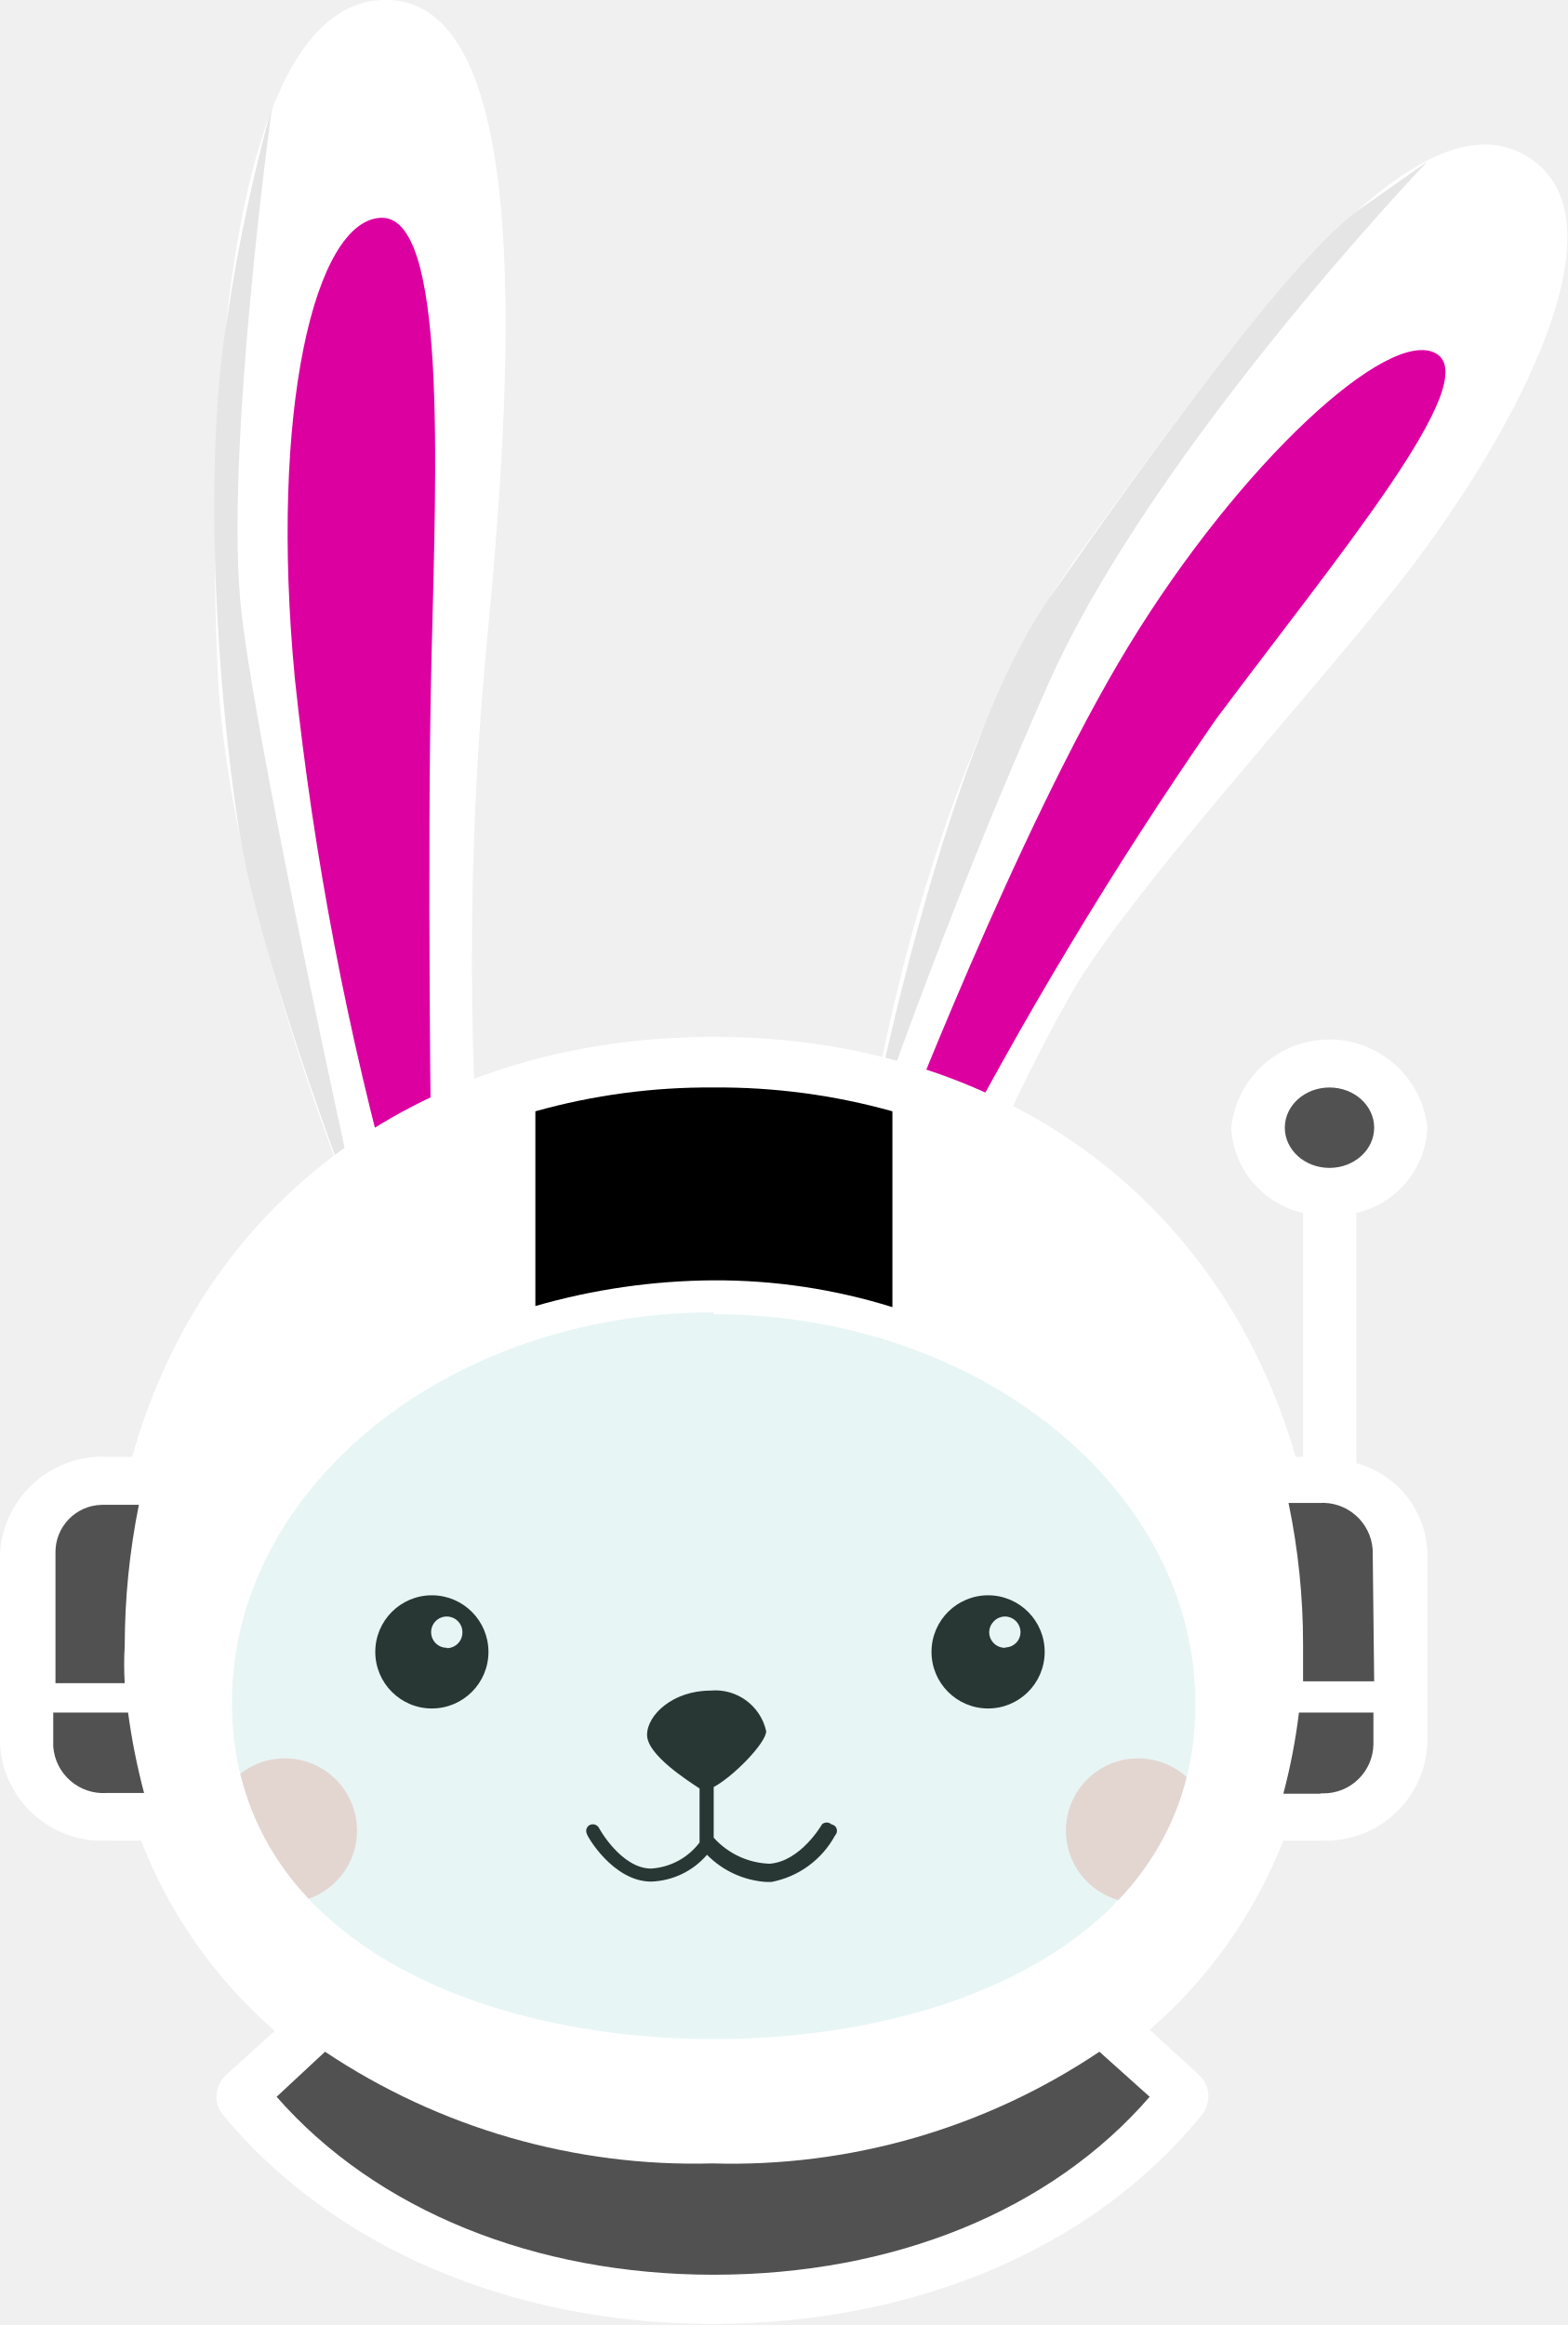
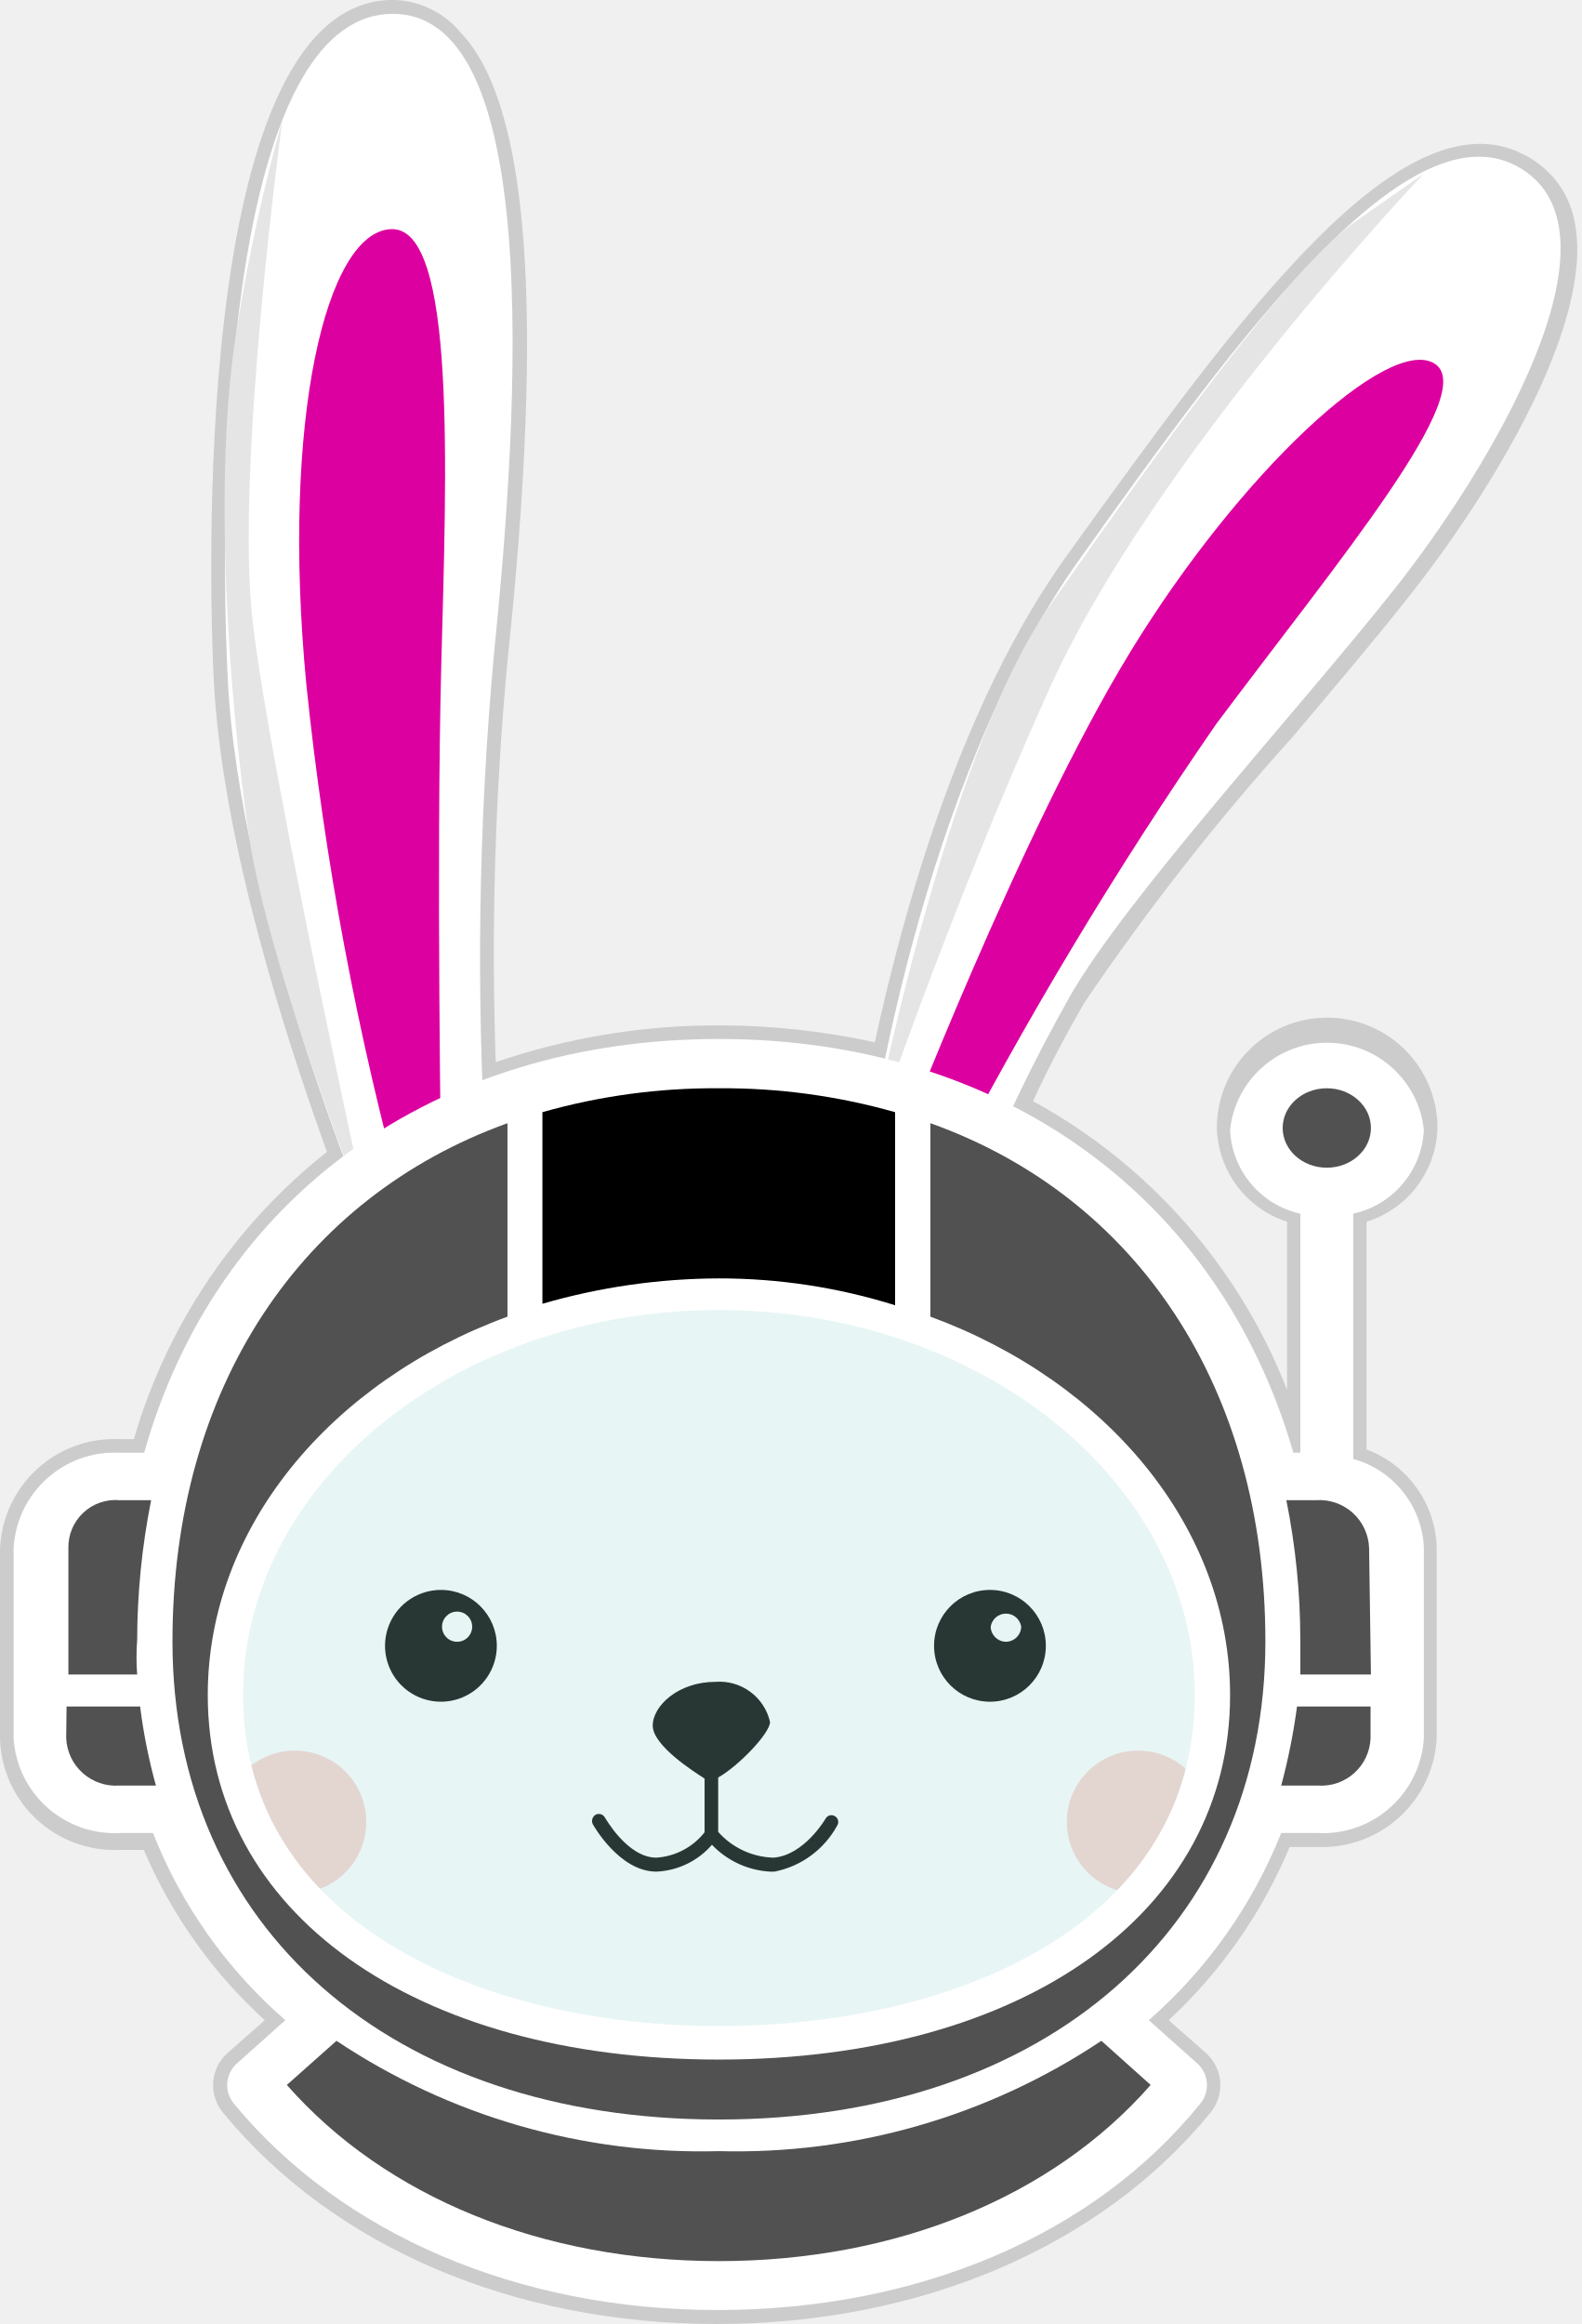
- <svg xmlns="http://www.w3.org/2000/svg" id="Layer_1" data-name="Layer 1" viewBox="0 0 42.1 62.45">
-   <defs>
-     <style>.cls-1{fill:#fff;}.cls-2{fill:#dd00a1;}.cls-3{fill:#f9d8d2;}.cls-4{fill:#10110e;}.cls-5{fill:#e5e5e5;}.cls-6{fill:#8accce;opacity:0.2;isolation:isolate;}.cls-7{fill:#515151;}</style>
-   </defs>
-   <path class="cls-1" d="M14.24,55.36c.92-.61-1.49-.38-1.69-.79a15,15,0,0,1-2.82-.51C8,53.62,3.9,50.85,3.47,48.25s0-7.65,1.83-10.61A17,17,0,0,1,9.73,33S6.16,24.51,5.85,18.1,6,.21,10.24,0s3.49,10.48,2.82,17.43a89.47,89.47,0,0,0-.21,13.89,19.45,19.45,0,0,1,5.51-.92,21.2,21.2,0,0,1,4.9.46S24.58,21,29,14.86,38,2.4,41,4.19s-.81,8.19-3.46,11.52-7.25,8.33-8.78,11a47.26,47.26,0,0,0-2.65,5.51,15,15,0,0,1,6.4,6.32c2.07,4.28,2.27,9.59,1.15,11.83a8.1,8.1,0,0,1-5.61,4c-1.32.1-6.91,1.48-6.91,1.48Z" transform="translate(0 0)" />
-   <path class="cls-2" d="M24,30.94s3.33-8.7,6.32-13.6,7-8.59,8.26-7.84S36,14.85,32.66,19.32a112.3,112.3,0,0,0-7.44,12.37Z" transform="translate(0 0)" />
-   <path class="cls-2" d="M10.64,32.44l.95-.75s-.13-8.7,0-14S12,5.78,10.23,5.85,7.23,11,7.92,18.23A86.92,86.92,0,0,0,10.64,32.44Z" transform="translate(0 0)" />
-   <circle class="cls-3" cx="7.65" cy="49.17" r="1.94" />
-   <circle class="cls-3" cx="30.57" cy="49.17" r="1.94" />
-   <path class="cls-4" d="M22.33,49a.19.19,0,0,0-.25,0h0s-.57,1-1.41,1.06a2.11,2.11,0,0,1-1.5-.7V48c.54-.29,1.41-1.19,1.41-1.5a1.4,1.4,0,0,0-1.5-1.09c-1,0-1.7.65-1.7,1.19s1.1,1.23,1.41,1.44v1.45a1.77,1.77,0,0,1-1.3.7c-.8,0-1.4-1.08-1.4-1.09a.19.19,0,0,0-.25-.08h0a.18.18,0,0,0-.08.23h0c0,.06.71,1.29,1.73,1.29a2.07,2.07,0,0,0,1.5-.72,2.46,2.46,0,0,0,1.59.73h.14a2.47,2.47,0,0,0,1.71-1.25.18.18,0,0,0,0-.25A.24.24,0,0,0,22.33,49Z" transform="translate(0 0)" />
-   <path class="cls-5" d="M9.73,33S7,26,6.42,22.29s-1-9.78-.3-13.85A46.3,46.3,0,0,1,7.31,2.85S6,12.34,6.49,16.49,9.73,33,9.73,33Z" transform="translate(0 0)" />
-   <path class="cls-5" d="M23.26,30.85s2-10.59,4.91-14.76S34.73,6.9,36.52,5.62l1.82-1.28S31,12,28.17,18.34,23.26,30.85,23.26,30.85Z" transform="translate(0 0)" />
-   <path class="cls-4" d="M11.6,42.85a1.52,1.52,0,1,0,1.52,1.52h0a1.52,1.52,0,0,0-1.5-1.52Zm.4,1.41a.42.42,0,1,1,.42-.42h0a.42.42,0,0,1-.41.43h0Z" transform="translate(0 0)" />
-   <path class="cls-4" d="M26.55,42.85a1.52,1.52,0,1,0,1.51,1.53h0a1.52,1.52,0,0,0-1.51-1.53ZM27,44.26a.42.42,0,0,1-.43-.41h0a.43.43,0,0,1,.41-.43.42.42,0,0,1,.43.41h0a.41.41,0,0,1-.4.42h0Z" transform="translate(0 0)" />
-   <ellipse class="cls-6" cx="19.36" cy="44.95" rx="14.1" ry="10.16" />
-   <path class="cls-1" d="M36.43,39.3V32.58a2.46,2.46,0,0,0,1.91-2.29,2.65,2.65,0,0,0-5.27,0A2.48,2.48,0,0,0,35,32.58v6.55h-.2c-2-6.94-7.91-11.28-15.63-11.28S5.51,32.15,3.55,39.13H2.88A2.76,2.76,0,0,0,0,41.71v5.14a2.75,2.75,0,0,0,2.88,2.59h.91a13,13,0,0,0,3.59,5.11L6.09,55.72A.78.78,0,0,0,6,56.82l0,0H6c2.93,3.53,7.72,5.6,13.13,5.6s10.21-2,13.14-5.6a.79.79,0,0,0-.09-1.11h0l-1.3-1.19a13,13,0,0,0,3.59-5.08h1a2.74,2.74,0,0,0,2.87-2.6V41.71A2.58,2.58,0,0,0,36.43,39.3Zm-17.26-4c7.14,0,12.94,4.7,12.94,10.47,0,6.25-6.51,9-12.94,9S6.23,52,6.23,45.72C6.23,40,12,35.25,19.17,35.25Z" transform="translate(0 0)" />
-   <path class="cls-7" d="M36.91,45.16H35v-1a18.61,18.61,0,0,0-.39-3.79h.82a1.35,1.35,0,0,1,1.44,1.25h0Z" transform="translate(0 0)" />
-   <path class="cls-7" d="M35.47,48.18h-1A16.13,16.13,0,0,0,34.89,46h2v.85a1.34,1.34,0,0,1-1.36,1.32h-.06Z" transform="translate(0 0)" />
-   <path class="cls-7" d="M19.17,61.1c-4.79,0-9.06-1.72-11.74-4.78l1.3-1.21a17.87,17.87,0,0,0,10.4,3,17.73,17.73,0,0,0,10.4-3l1.35,1.21C28.23,59.38,24,61.1,19.17,61.1Z" transform="translate(0 0)" />
-   <path class="cls-7" d="M2.88,40.42h.85a19.33,19.33,0,0,0-.38,3.79,8.34,8.34,0,0,0,0,1H1.49v-3.5a1.27,1.27,0,0,1,1.24-1.29Z" transform="translate(0 0)" />
-   <path d="M19.17,34.39a17.66,17.66,0,0,0-4.79.69V29.85a17.23,17.23,0,0,1,4.79-.64,17.3,17.3,0,0,1,4.8.64v5.26A15.91,15.91,0,0,0,19.17,34.39Z" transform="translate(0 0)" />
-   <path class="cls-7" d="M1.44,46h2a17.56,17.56,0,0,0,.43,2.16h-1a1.35,1.35,0,0,1-1.44-1.25h0V46Z" transform="translate(0 0)" />
-   <ellipse class="cls-7" cx="35.71" cy="30.29" rx="1.2" ry="1.08" />
+ <svg xmlns="http://www.w3.org/2000/svg" width="100%" height="100%" viewBox="0 0 43 63.19">
+   <g>
+     <g>
+       <path fill="#cdcccc" d="M39.09,30.67a3,3,0,0,0-6,0A2.76,2.76,0,0,0,35,33.22v4.57a15.27,15.27,0,0,0-6.91-7.85c.46-1,.93-1.86,1.38-2.65a65.83,65.83,0,0,1,5.67-7.24c1.13-1.34,2.2-2.6,3.07-3.7,2.44-3.06,5.12-7.58,4.62-10.26a2.56,2.56,0,0,0-1.25-1.81c-3.39-2-8,4.5-12.53,10.77-3,4.14-4.55,10-5.26,13.29a19.86,19.86,0,0,0-4.23-.46,18.63,18.63,0,0,0-6.08,1,85.14,85.14,0,0,1,.33-11c1-9.51.56-15.09-1.29-17A2.43,2.43,0,0,0,10.56,0C5.1.27,5.72,16.58,5.81,18.44c.22,4.46,2,9.88,3.08,12.88a15.44,15.44,0,0,0-5.25,7.81H3.25a3.11,3.11,0,0,0-3.25,3v5.17a3.12,3.12,0,0,0,3.25,3h.66A13.34,13.34,0,0,0,7.2,54.93l-1,.88a1.17,1.17,0,0,0-.13,1.64c3,3.65,7.91,5.74,13.42,5.74s10.44-2.09,13.42-5.74a1.17,1.17,0,0,0-.13-1.64l-1-.88a13.56,13.56,0,0,0,3.29-4.71h.75a3.12,3.12,0,0,0,3.25-3V42.09a2.94,2.94,0,0,0-1.91-2.68V33.22A2.75,2.75,0,0,0,39.09,30.67Z" />
+       <path fill="#fff" d="M14.62,55.74c.92-.61-1.5-.38-1.7-.79a16.49,16.49,0,0,1-2.86-.51c-1.7-.45-5.78-3.19-6.22-5.82S3.84,41,5.68,38a17.21,17.21,0,0,1,4.38-4.7s-3.57-8.49-3.87-14.9S6.39.58,10.57.38s3.57,10.48,2.86,17.43a90.59,90.59,0,0,0-.2,13.88,19.73,19.73,0,0,1,5.5-.92,21.12,21.12,0,0,1,4.9.46s1.33-9.84,5.71-16,9-12.45,12-10.66-.82,8.18-3.47,11.51-7.24,8.33-8.77,11a46.59,46.59,0,0,0-2.65,5.51,14.93,14.93,0,0,1,6.39,6.32C35,43.22,35.16,48.52,34,50.77a8.08,8.08,0,0,1-5.61,4c-1.33.06-6.92,1.45-6.92,1.45Z" />
+       <path fill="#dd00a1" d="M24.41,31.32s3.34-8.71,6.33-13.6,7-8.59,8.26-7.84-2.57,5.32-5.93,9.81a113.44,113.44,0,0,0-7.43,12.38Z" />
+       <path fill="#dd00a1" d="M11,32.81l1-.74s-.14-8.71,0-14,.41-11.9-1.36-11.84-3,5.17-2.31,12.38A87.47,87.47,0,0,0,11,32.81Z" />
+       <circle fill="#f9d8d2" cx="8.02" cy="49.54" r="1.94" />
+       <circle fill="#f9d8d2" cx="30.95" cy="49.54" r="1.94" />
+       <path fill="#10110e" d="M22.7,49.38a.18.18,0,0,0-.25.07s-.58,1-1.42,1.06a2.09,2.09,0,0,1-1.5-.7V48.33c.54-.3,1.41-1.2,1.41-1.51a1.41,1.41,0,0,0-1.49-1.09c-1,0-1.7.65-1.7,1.19s1.1,1.24,1.41,1.44v1.46a1.82,1.82,0,0,1-1.31.69c-.79,0-1.39-1.08-1.4-1.09a.19.19,0,0,0-.25-.08.2.2,0,0,0-.08.26s.71,1.29,1.73,1.29a2.12,2.12,0,0,0,1.51-.73,2.37,2.37,0,0,0,1.58.73h.12a2.49,2.49,0,0,0,1.71-1.26A.18.18,0,0,0,22.7,49.38Z" />
+       <path fill="#e5e5e5" d="M10.06,33.32s-2.77-7-3.3-10.66-1-9.77-.3-13.84A50,50,0,0,1,7.68,3.26S6.39,12.75,6.87,16.9,10.06,33.32,10.06,33.32Z" />
+       <path fill="#e5e5e5" d="M23.63,31.23s2-10.59,4.91-14.75S35.06,7.27,36.89,6l1.83-1.28s-7.34,7.7-10.18,14S23.63,31.23,23.63,31.23Z" />
+       <path fill="#10110e" d="M12,43.23a1.52,1.52,0,1,0,1.51,1.52A1.52,1.52,0,0,0,12,43.23Zm.43,1.41a.41.41,0,0,1-.41-.41.41.41,0,0,1,.82,0A.41.41,0,0,1,12.41,44.64Z" />
+       <path fill="#10110e" d="M26.92,43.23a1.52,1.52,0,1,0,1.52,1.52A1.52,1.52,0,0,0,26.92,43.23Zm.43,1.41a.42.42,0,0,1-.41-.41.42.42,0,0,1,.83,0A.42.42,0,0,1,27.35,44.64Z" />
+       <ellipse fill="#8accce" opacity="0.2" cx="19.73" cy="45.32" rx="14.1" ry="10.16" />
+       <path fill="#fff" d="M36.8,39.67V33a2.45,2.45,0,0,0,1.92-2.28,2.65,2.65,0,0,0-5.27,0A2.44,2.44,0,0,0,35.36,33V39.5h-.19c-2-6.94-7.91-11.25-15.62-11.25S5.89,32.52,3.92,39.5H3.25A2.75,2.75,0,0,0,.37,42.09v5.17a2.75,2.75,0,0,0,2.88,2.58h.91a13.11,13.11,0,0,0,3.6,5.09l-1.3,1.16a.79.79,0,0,0-.09,1.12c2.92,3.53,7.71,5.6,13.13,5.6s10.21-2,13.13-5.6a.79.79,0,0,0-.09-1.12l-1.3-1.16a13.34,13.34,0,0,0,3.6-5.09h1a2.75,2.75,0,0,0,2.88-2.58V42.09A2.62,2.62,0,0,0,36.8,39.67ZM19.55,35.62c7.14,0,12.94,4.7,12.94,10.47,0,6.25-6.52,9-12.94,9s-12.94-2.8-12.94-9C6.61,40.32,12.41,35.62,19.55,35.62Z" />
+       <path fill="#515151" d="M37.28,45.53H35.36c0-.3,0-.6,0-.94a19.35,19.35,0,0,0-.38-3.8h.81a1.35,1.35,0,0,1,1.44,1.3Z" />
+       <path fill="#515151" d="M35.84,48.55h-1a16.69,16.69,0,0,0,.43-2.15h2v.86A1.34,1.34,0,0,1,35.84,48.55Z" />
+       <path fill="#515151" d="M19.55,61.48c-4.8,0-9.06-1.73-11.75-4.79l1.35-1.2a17.86,17.86,0,0,0,10.4,3,17.89,17.89,0,0,0,10.4-3l1.34,1.2C28.61,59.75,24.34,61.48,19.55,61.48Z" />
+       <path fill="#515151" d="M3.25,40.79h.86a19.66,19.66,0,0,0-.38,3.8,6.18,6.18,0,0,0,0,.94H1.86V42.09A1.28,1.28,0,0,1,3.25,40.79Z" />
+       <path d="M19.55,34.76a17.4,17.4,0,0,0-4.8.69V30.24a17.14,17.14,0,0,1,4.8-.65,17.12,17.12,0,0,1,4.79.65v5.25A16,16,0,0,0,19.55,34.76Z" />
+       <path fill="#515151" d="M13.8,30.54V35.8C9,37.56,5.65,41.53,5.65,46.09,5.65,52,11.26,56,19.55,56s13.9-4,13.9-9.91c0-4.56-3.36-8.53-8.15-10.29V30.54c5.61,2,9.11,7.19,9.11,14.09,0,7.76-5.95,13-14.86,13s-14.86-5.21-14.86-13C4.69,37.73,8.19,32.56,13.8,30.54Z" />
+       <path fill="#515151" d="M1.81,46.4h2a15.15,15.15,0,0,0,.43,2.15h-1a1.35,1.35,0,0,1-1.44-1.29Z" />
+       <ellipse fill="#515151" cx="36.08" cy="30.67" rx="1.2" ry="1.08" />
+     </g>
+   </g>
</svg>
